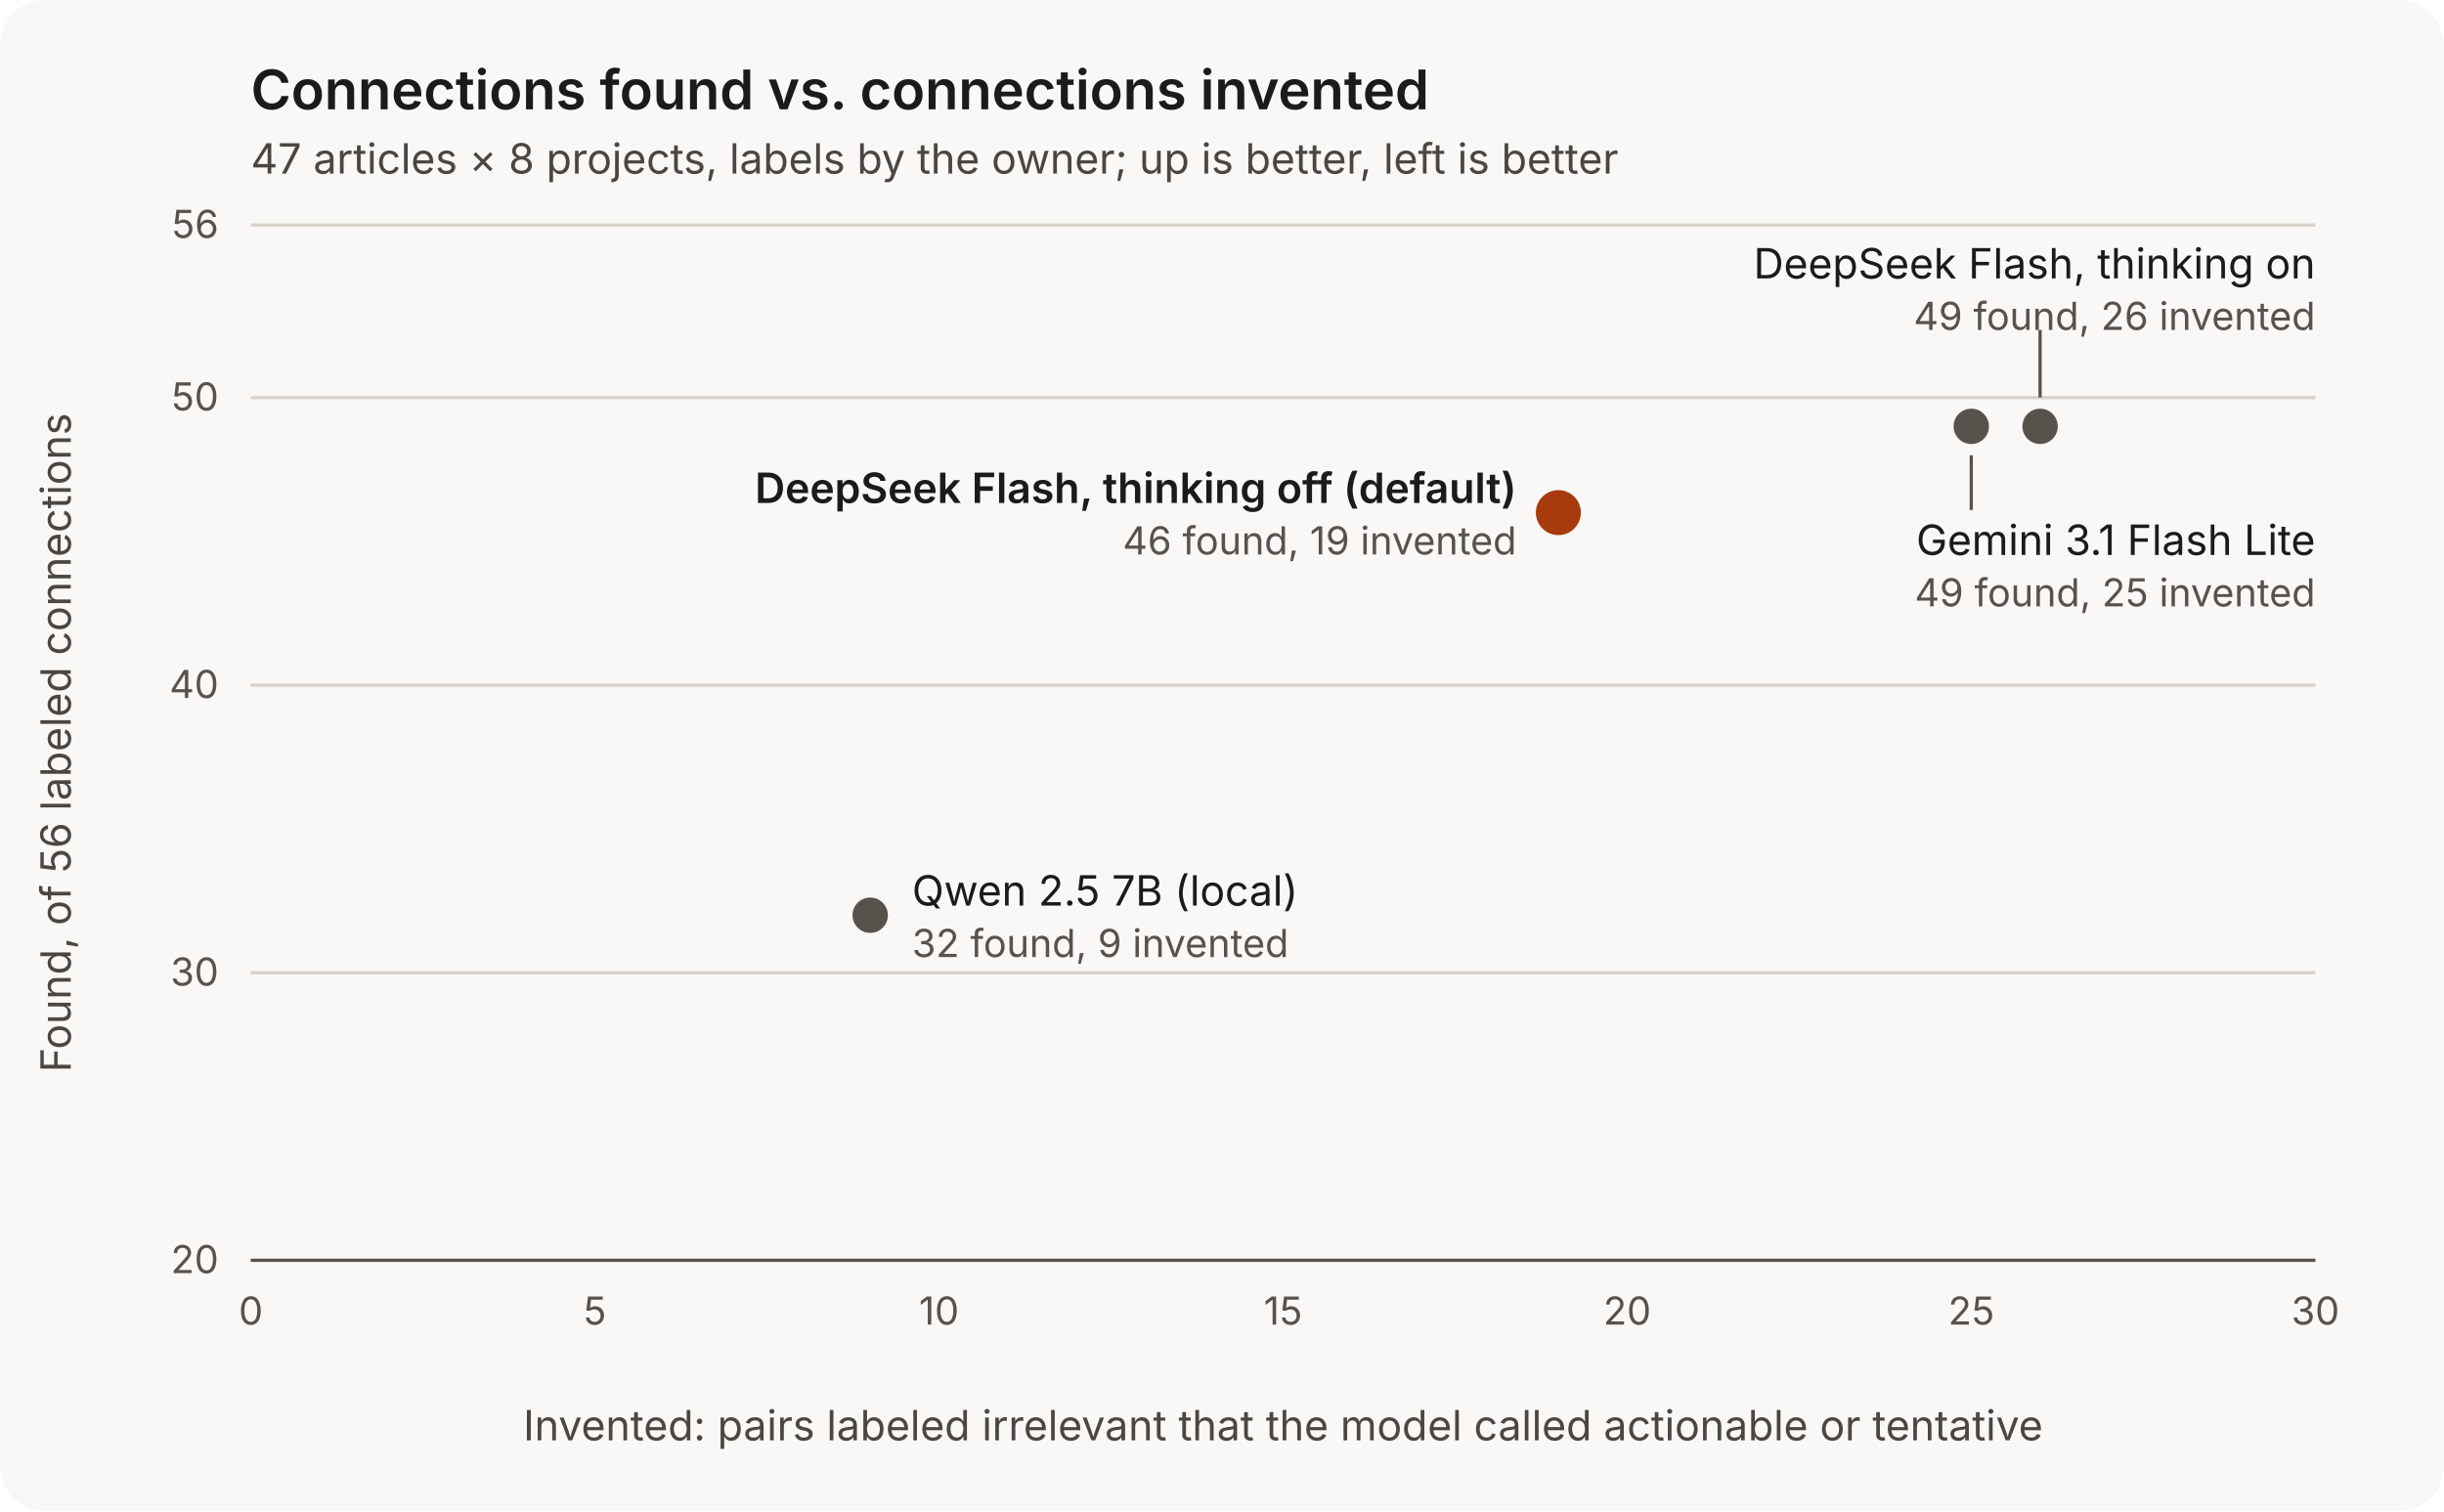
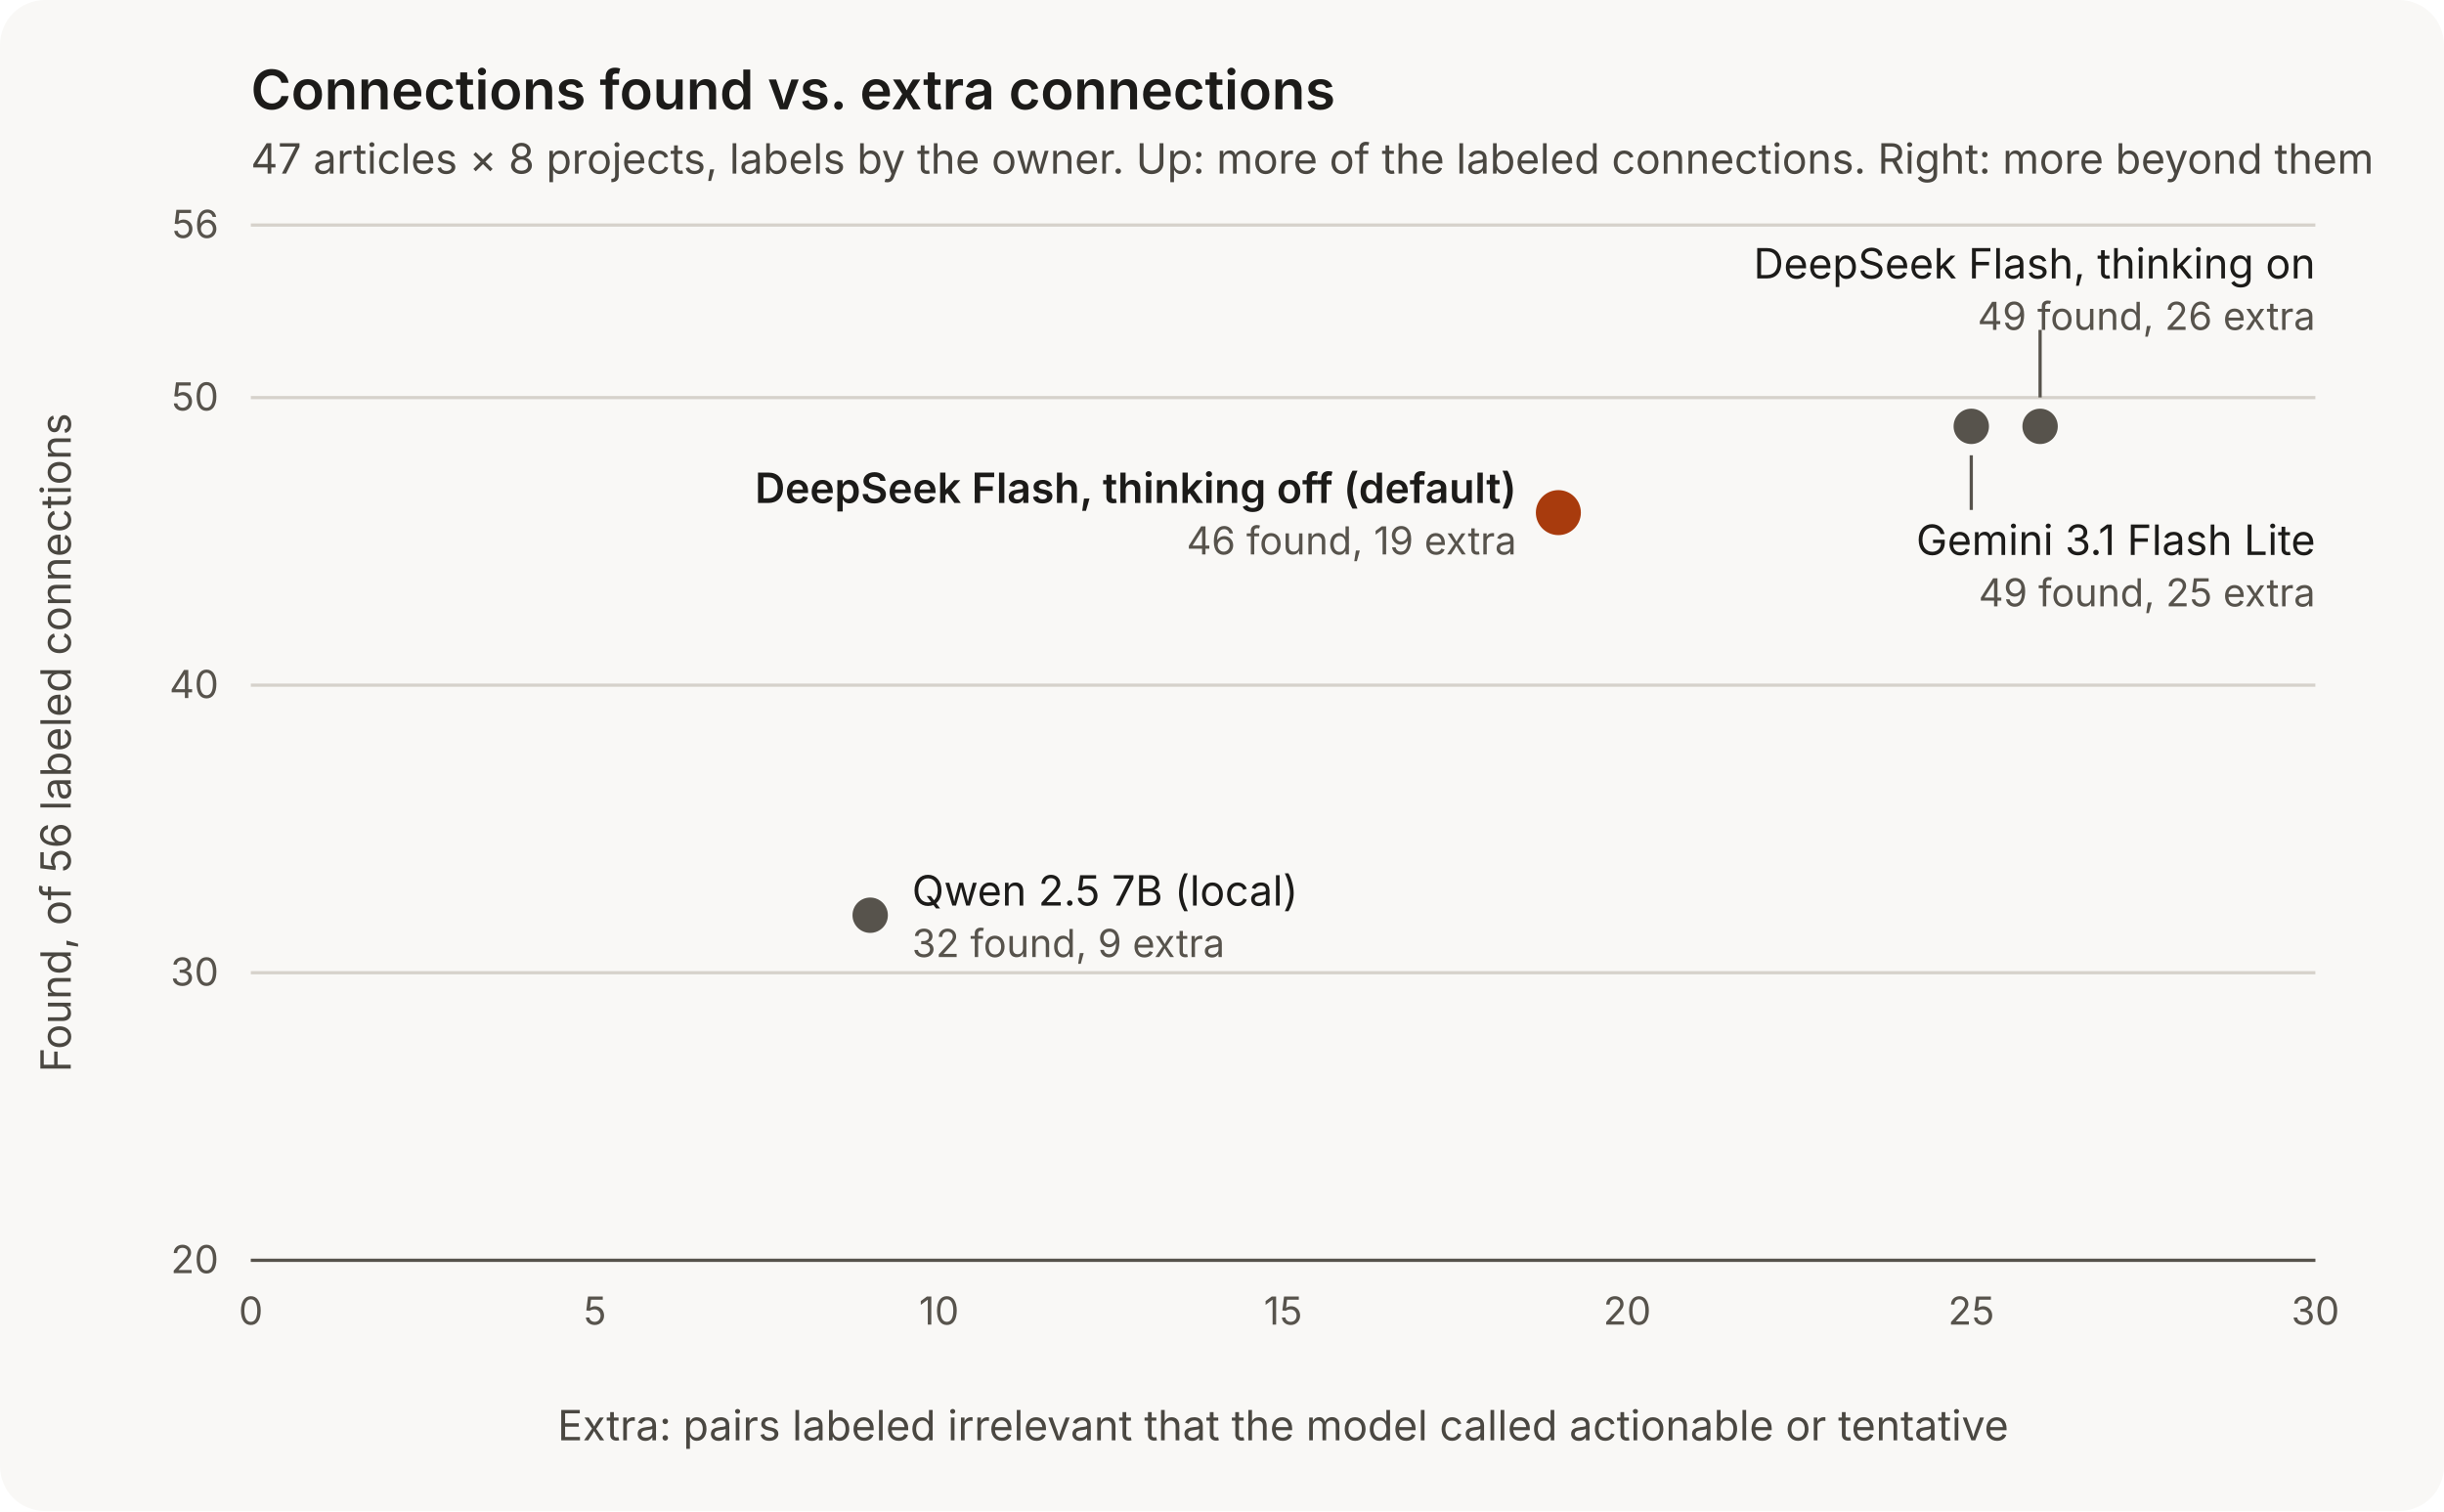
<svg xmlns="http://www.w3.org/2000/svg" width="760" height="470" viewBox="0 0 760 470" role="img" aria-labelledby="t d">
  <rect width="760" height="470" rx="14" fill="#f9f8f6" />
-   <text x="78" y="34" font-family="Hanken Grotesk, system-ui, -apple-system, 'Segoe UI', sans-serif" font-size="17" font-weight="600" fill="#1c1b19">Connections found vs. connections invented</text>
-   <text x="78" y="54" font-family="Hanken Grotesk, system-ui, -apple-system, 'Segoe UI', sans-serif" font-size="13" fill="#4a4741">47 articles × 8 projects, labels by the owner; up is better, left is better</text>
+   <text x="78" y="34" font-family="Hanken Grotesk, system-ui, -apple-system, 'Segoe UI', sans-serif" font-size="17" font-weight="600" fill="#1c1b19">Connections found vs. extra connections</text>
+   <text x="78" y="54" font-family="Hanken Grotesk, system-ui, -apple-system, 'Segoe UI', sans-serif" font-size="13" fill="#4a4741">47 articles × 8 projects, labels by the owner. Up: more of the labeled connections. Right: more beyond them</text>
  <line x1="78" x2="720" y1="392" y2="392" stroke="#d6d2cb" stroke-width="1" />
  <text x="68" y="396" text-anchor="end" font-family="Hanken Grotesk, system-ui, -apple-system, 'Segoe UI', sans-serif" font-size="12" fill="#57534c">20</text>
  <line x1="78" x2="720" y1="302.556" y2="302.556" stroke="#d6d2cb" stroke-width="1" />
  <text x="68" y="306.556" text-anchor="end" font-family="Hanken Grotesk, system-ui, -apple-system, 'Segoe UI', sans-serif" font-size="12" fill="#57534c">30</text>
  <line x1="78" x2="720" y1="213.111" y2="213.111" stroke="#d6d2cb" stroke-width="1" />
  <text x="68" y="217.111" text-anchor="end" font-family="Hanken Grotesk, system-ui, -apple-system, 'Segoe UI', sans-serif" font-size="12" fill="#57534c">40</text>
  <line x1="78" x2="720" y1="123.667" y2="123.667" stroke="#d6d2cb" stroke-width="1" />
  <text x="68" y="127.667" text-anchor="end" font-family="Hanken Grotesk, system-ui, -apple-system, 'Segoe UI', sans-serif" font-size="12" fill="#57534c">50</text>
  <line x1="78" x2="720" y1="70" y2="70" stroke="#d6d2cb" stroke-width="1" />
  <text x="68" y="74" text-anchor="end" font-family="Hanken Grotesk, system-ui, -apple-system, 'Segoe UI', sans-serif" font-size="12" fill="#57534c">56</text>
  <text x="78" y="412" text-anchor="middle" font-family="Hanken Grotesk, system-ui, -apple-system, 'Segoe UI', sans-serif" font-size="12" fill="#57534c">0</text>
  <text x="185" y="412" text-anchor="middle" font-family="Hanken Grotesk, system-ui, -apple-system, 'Segoe UI', sans-serif" font-size="12" fill="#57534c">5</text>
  <text x="292" y="412" text-anchor="middle" font-family="Hanken Grotesk, system-ui, -apple-system, 'Segoe UI', sans-serif" font-size="12" fill="#57534c">10</text>
  <text x="399" y="412" text-anchor="middle" font-family="Hanken Grotesk, system-ui, -apple-system, 'Segoe UI', sans-serif" font-size="12" fill="#57534c">15</text>
  <text x="506" y="412" text-anchor="middle" font-family="Hanken Grotesk, system-ui, -apple-system, 'Segoe UI', sans-serif" font-size="12" fill="#57534c">20</text>
  <text x="613" y="412" text-anchor="middle" font-family="Hanken Grotesk, system-ui, -apple-system, 'Segoe UI', sans-serif" font-size="12" fill="#57534c">25</text>
  <text x="720" y="412" text-anchor="middle" font-family="Hanken Grotesk, system-ui, -apple-system, 'Segoe UI', sans-serif" font-size="12" fill="#57534c">30</text>
  <line x1="78" x2="720" y1="392" y2="392" stroke="#57534c" stroke-width="1" />
-   <text x="399" y="448" text-anchor="middle" font-family="Hanken Grotesk, system-ui, -apple-system, 'Segoe UI', sans-serif" font-size="13" fill="#4a4741">Invented: pairs labeled irrelevant that the model called actionable or tentative</text>
+   <text x="399" y="448" text-anchor="middle" font-family="Hanken Grotesk, system-ui, -apple-system, 'Segoe UI', sans-serif" font-size="13" fill="#4a4741">Extra: pairs labeled irrelevant that the model called actionable or tentative</text>
  <text transform="translate(22 231) rotate(-90)" text-anchor="middle" font-family="Hanken Grotesk, system-ui, -apple-system, 'Segoe UI', sans-serif" font-size="13" fill="#4a4741">Found, of 56 labeled connections</text>
  <circle cx="484.6" cy="159.444" r="8" fill="#a83b0d" stroke="#f9f8f6" stroke-width="2" />
  <text x="471.6" y="156.444" text-anchor="end" font-family="Hanken Grotesk, system-ui, -apple-system, 'Segoe UI', sans-serif" font-size="13" font-weight="600" fill="#1c1b19">DeepSeek Flash, thinking off (default)</text>
-   <text x="471.6" y="172.444" text-anchor="end" font-family="Hanken Grotesk, system-ui, -apple-system, 'Segoe UI', sans-serif" font-size="12" fill="#57534c">46 found, 19 invented</text>
+   <text x="471.6" y="172.444" text-anchor="end" font-family="Hanken Grotesk, system-ui, -apple-system, 'Segoe UI', sans-serif" font-size="12" fill="#57534c">46 found, 19 extra</text>
  <path d="M634.4 123.611V102.611" stroke="#57534c" stroke-width="1" />
  <circle cx="634.4" cy="132.611" r="6.5" fill="#57534c" stroke="#f9f8f6" stroke-width="2" />
  <text x="720" y="86.611" text-anchor="end" font-family="Hanken Grotesk, system-ui, -apple-system, 'Segoe UI', sans-serif" font-size="13" font-weight="400" fill="#1c1b19">DeepSeek Flash, thinking on</text>
-   <text x="720" y="102.611" text-anchor="end" font-family="Hanken Grotesk, system-ui, -apple-system, 'Segoe UI', sans-serif" font-size="12" fill="#57534c">49 found, 26 invented</text>
+   <text x="720" y="102.611" text-anchor="end" font-family="Hanken Grotesk, system-ui, -apple-system, 'Segoe UI', sans-serif" font-size="12" fill="#57534c">49 found, 26 extra</text>
  <path d="M613 141.611V158.611" stroke="#57534c" stroke-width="1" />
  <circle cx="613" cy="132.611" r="6.5" fill="#57534c" stroke="#f9f8f6" stroke-width="2" />
  <text x="720" y="172.611" text-anchor="end" font-family="Hanken Grotesk, system-ui, -apple-system, 'Segoe UI', sans-serif" font-size="13" font-weight="400" fill="#1c1b19">Gemini 3.1 Flash Lite</text>
-   <text x="720" y="188.611" text-anchor="end" font-family="Hanken Grotesk, system-ui, -apple-system, 'Segoe UI', sans-serif" font-size="12" fill="#57534c">49 found, 25 invented</text>
+   <text x="720" y="188.611" text-anchor="end" font-family="Hanken Grotesk, system-ui, -apple-system, 'Segoe UI', sans-serif" font-size="12" fill="#57534c">49 found, 25 extra</text>
  <circle cx="270.6" cy="284.667" r="6.5" fill="#57534c" stroke="#f9f8f6" stroke-width="2" />
  <text x="283.6" y="281.667" text-anchor="start" font-family="Hanken Grotesk, system-ui, -apple-system, 'Segoe UI', sans-serif" font-size="13" font-weight="400" fill="#1c1b19">Qwen 2.5 7B (local)</text>
-   <text x="283.6" y="297.667" text-anchor="start" font-family="Hanken Grotesk, system-ui, -apple-system, 'Segoe UI', sans-serif" font-size="12" fill="#57534c">32 found, 9 invented</text>
+   <text x="283.6" y="297.667" text-anchor="start" font-family="Hanken Grotesk, system-ui, -apple-system, 'Segoe UI', sans-serif" font-size="12" fill="#57534c">32 found, 9 extra</text>
</svg>
